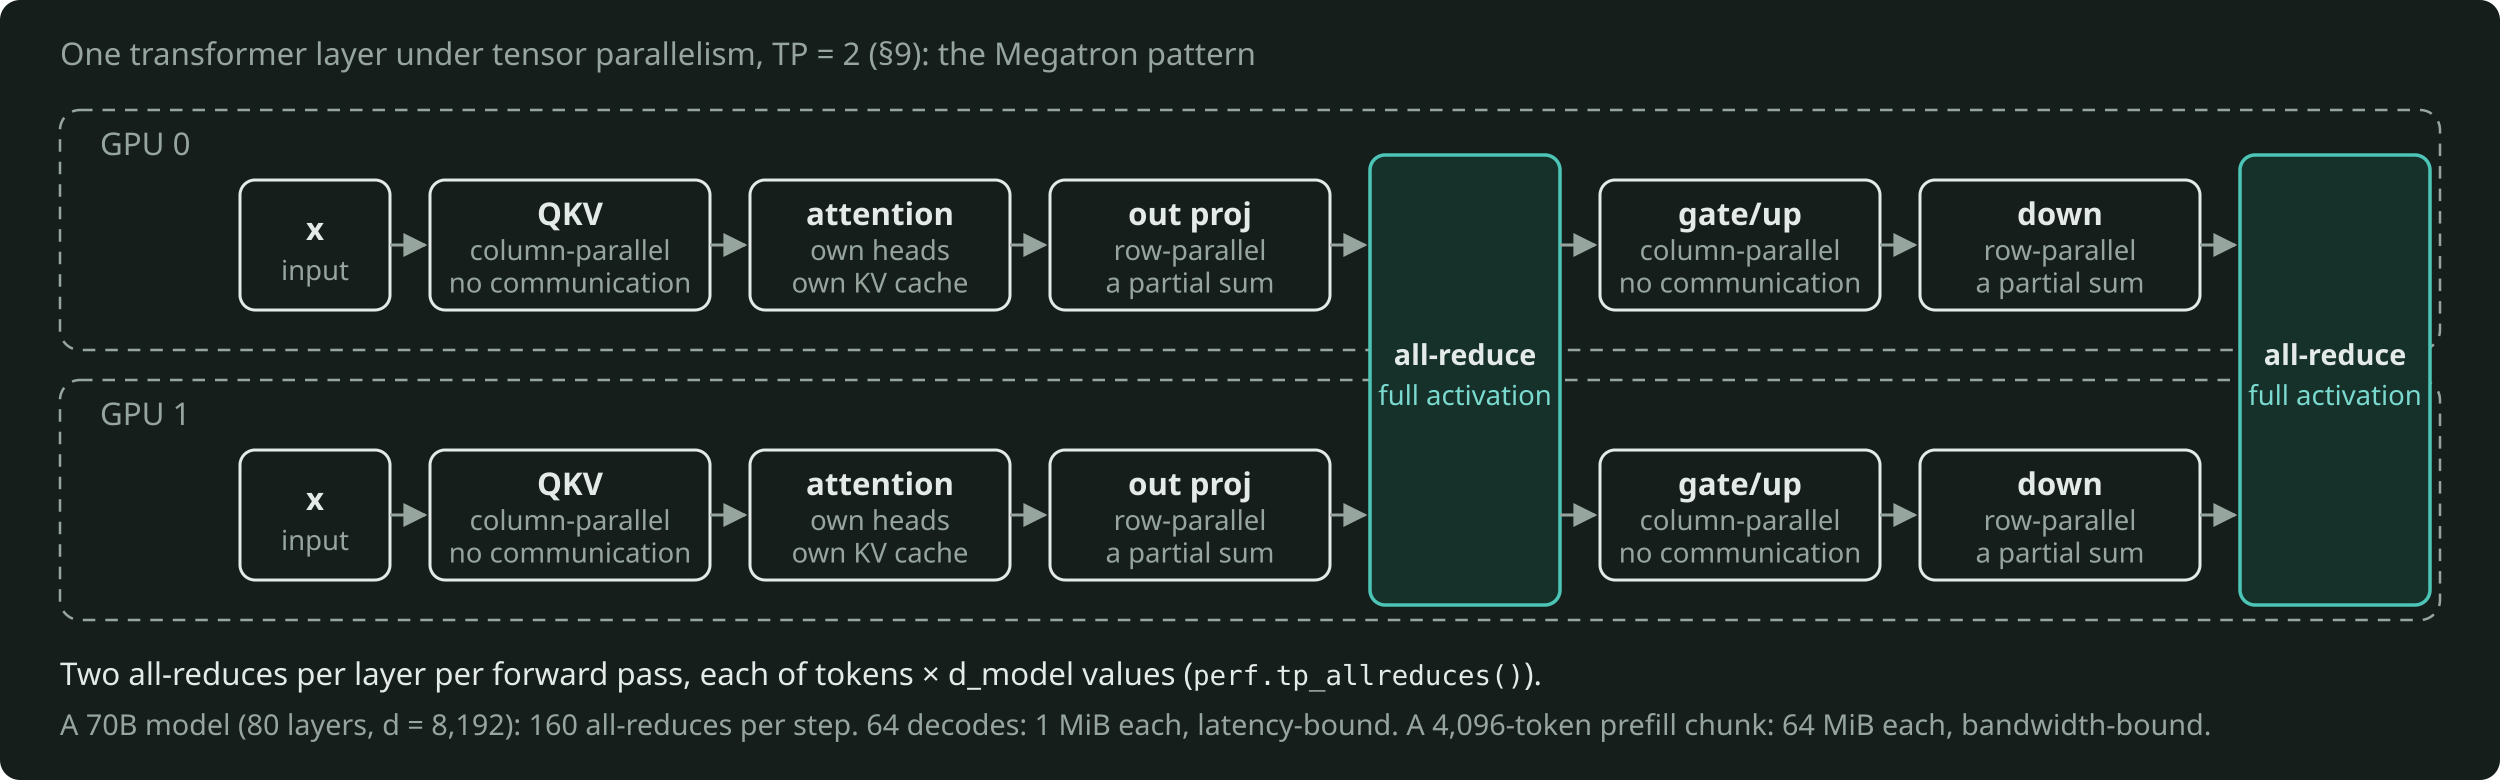
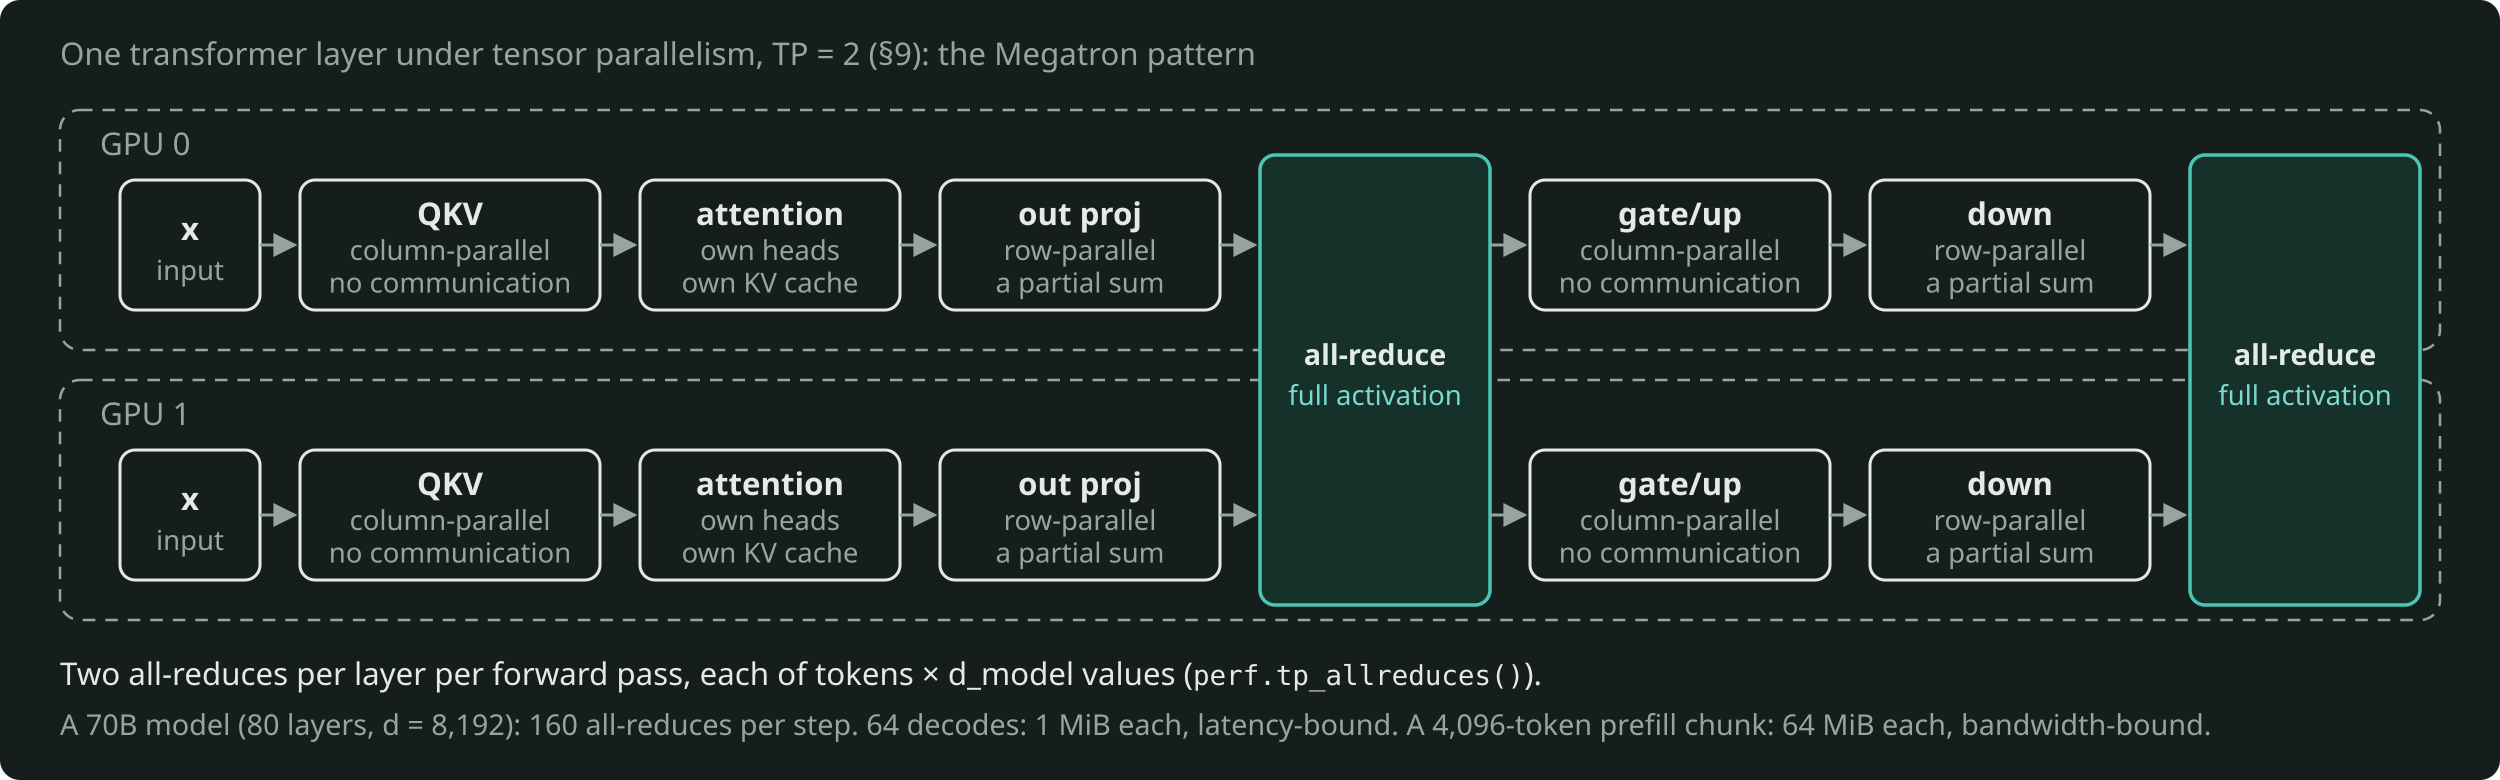
<svg xmlns="http://www.w3.org/2000/svg" width="1000" height="312" viewBox="0 0 1000 312" role="img" aria-label="One layer under tensor parallelism with TP = 2: column-parallel matmuls need no communication, row-parallel matmuls give partial sums, and two all-reduces restore the activation." style="color: #E4EAE7">
  <rect x="0" y="0" width="1000" height="312" rx="8" fill="#161E1C" />
  <defs>
    <marker id="arr" viewBox="0 0 10 10" refX="9" refY="5" markerWidth="8" markerHeight="8" orient="auto-start-reverse">
      <path d="M0 0 L10 5 L0 10 z" fill="#97A59F" />
    </marker>
    <marker id="arrA" viewBox="0 0 10 10" refX="9" refY="5" markerWidth="8" markerHeight="8" orient="auto-start-reverse">
      <path d="M0 0 L10 5 L0 10 z" fill="#4CC5B7" />
    </marker>
  </defs>
  <g font-family="Bricolage Grotesque, system-ui, sans-serif" font-size="12.5" fill="currentColor">
    <text x="24" y="26" fill="#97A59F">One transformer layer under tensor parallelism, TP = 2 (§9): the Megatron pattern</text>
    <rect x="24" y="44" width="952" height="96" rx="8" fill="none" stroke="#97A59F" stroke-width="1" stroke-dasharray="5 4" />
    <text x="40" y="62" fill="#97A59F">GPU 0</text>
    <rect x="24" y="152" width="952" height="96" rx="8" fill="none" stroke="#97A59F" stroke-width="1" stroke-dasharray="5 4" />
    <text x="40" y="170" fill="#97A59F">GPU 1</text>
    <g>
-       <rect x="96" y="72" width="60" height="52" rx="6" fill="none" stroke="currentColor" stroke-width="1.2" />
-       <text x="126" y="96" text-anchor="middle" font-weight="600">x</text>
-       <text x="126" y="112" text-anchor="middle" font-size="11" fill="#97A59F">input</text>
-       <rect x="172" y="72" width="112" height="52" rx="6" fill="none" stroke="currentColor" stroke-width="1.2" />
-       <text x="228" y="90" text-anchor="middle" font-weight="600">QKV</text>
-       <text x="228" y="104" text-anchor="middle" font-size="11" fill="#97A59F">column-parallel</text>
-       <text x="228" y="117" text-anchor="middle" font-size="11" fill="#97A59F">no communication</text>
-       <rect x="300" y="72" width="104" height="52" rx="6" fill="none" stroke="currentColor" stroke-width="1.2" />
-       <text x="352" y="90" text-anchor="middle" font-weight="600">attention</text>
-       <text x="352" y="104" text-anchor="middle" font-size="11" fill="#97A59F">own heads</text>
-       <text x="352" y="117" text-anchor="middle" font-size="11" fill="#97A59F">own KV cache</text>
-       <rect x="420" y="72" width="112" height="52" rx="6" fill="none" stroke="currentColor" stroke-width="1.2" />
-       <text x="476" y="90" text-anchor="middle" font-weight="600">out proj</text>
-       <text x="476" y="104" text-anchor="middle" font-size="11" fill="#97A59F">row-parallel</text>
-       <text x="476" y="117" text-anchor="middle" font-size="11" fill="#97A59F">a partial sum</text>
-       <rect x="640" y="72" width="112" height="52" rx="6" fill="none" stroke="currentColor" stroke-width="1.2" />
-       <text x="696" y="90" text-anchor="middle" font-weight="600">gate/up</text>
-       <text x="696" y="104" text-anchor="middle" font-size="11" fill="#97A59F">column-parallel</text>
-       <text x="696" y="117" text-anchor="middle" font-size="11" fill="#97A59F">no communication</text>
-       <rect x="768" y="72" width="112" height="52" rx="6" fill="none" stroke="currentColor" stroke-width="1.2" />
-       <text x="824" y="90" text-anchor="middle" font-weight="600">down</text>
-       <text x="824" y="104" text-anchor="middle" font-size="11" fill="#97A59F">row-parallel</text>
-       <text x="824" y="117" text-anchor="middle" font-size="11" fill="#97A59F">a partial sum</text>
+       <rect x="48" y="72" width="56" height="52" rx="6" fill="none" stroke="currentColor" stroke-width="1.2" />
+       <text x="76" y="96" text-anchor="middle" font-weight="600">x</text>
+       <text x="76" y="112" text-anchor="middle" font-size="11" fill="#97A59F">input</text>
+       <rect x="120" y="72" width="120" height="52" rx="6" fill="none" stroke="currentColor" stroke-width="1.2" />
+       <text x="180" y="90" text-anchor="middle" font-weight="600">QKV</text>
+       <text x="180" y="104" text-anchor="middle" font-size="11" fill="#97A59F">column-parallel</text>
+       <text x="180" y="117" text-anchor="middle" font-size="11" fill="#97A59F">no communication</text>
+       <rect x="256" y="72" width="104" height="52" rx="6" fill="none" stroke="currentColor" stroke-width="1.2" />
+       <text x="308" y="90" text-anchor="middle" font-weight="600">attention</text>
+       <text x="308" y="104" text-anchor="middle" font-size="11" fill="#97A59F">own heads</text>
+       <text x="308" y="117" text-anchor="middle" font-size="11" fill="#97A59F">own KV cache</text>
+       <rect x="376" y="72" width="112" height="52" rx="6" fill="none" stroke="currentColor" stroke-width="1.2" />
+       <text x="432" y="90" text-anchor="middle" font-weight="600">out proj</text>
+       <text x="432" y="104" text-anchor="middle" font-size="11" fill="#97A59F">row-parallel</text>
+       <text x="432" y="117" text-anchor="middle" font-size="11" fill="#97A59F">a partial sum</text>
+       <rect x="612" y="72" width="120" height="52" rx="6" fill="none" stroke="currentColor" stroke-width="1.2" />
+       <text x="672" y="90" text-anchor="middle" font-weight="600">gate/up</text>
+       <text x="672" y="104" text-anchor="middle" font-size="11" fill="#97A59F">column-parallel</text>
+       <text x="672" y="117" text-anchor="middle" font-size="11" fill="#97A59F">no communication</text>
+       <rect x="748" y="72" width="112" height="52" rx="6" fill="none" stroke="currentColor" stroke-width="1.2" />
+       <text x="804" y="90" text-anchor="middle" font-weight="600">down</text>
+       <text x="804" y="104" text-anchor="middle" font-size="11" fill="#97A59F">row-parallel</text>
+       <text x="804" y="117" text-anchor="middle" font-size="11" fill="#97A59F">a partial sum</text>
    </g>
    <g>
-       <rect x="96" y="180" width="60" height="52" rx="6" fill="none" stroke="currentColor" stroke-width="1.2" />
-       <text x="126" y="204" text-anchor="middle" font-weight="600">x</text>
-       <text x="126" y="220" text-anchor="middle" font-size="11" fill="#97A59F">input</text>
-       <rect x="172" y="180" width="112" height="52" rx="6" fill="none" stroke="currentColor" stroke-width="1.2" />
-       <text x="228" y="198" text-anchor="middle" font-weight="600">QKV</text>
-       <text x="228" y="212" text-anchor="middle" font-size="11" fill="#97A59F">column-parallel</text>
-       <text x="228" y="225" text-anchor="middle" font-size="11" fill="#97A59F">no communication</text>
-       <rect x="300" y="180" width="104" height="52" rx="6" fill="none" stroke="currentColor" stroke-width="1.2" />
-       <text x="352" y="198" text-anchor="middle" font-weight="600">attention</text>
-       <text x="352" y="212" text-anchor="middle" font-size="11" fill="#97A59F">own heads</text>
-       <text x="352" y="225" text-anchor="middle" font-size="11" fill="#97A59F">own KV cache</text>
-       <rect x="420" y="180" width="112" height="52" rx="6" fill="none" stroke="currentColor" stroke-width="1.2" />
-       <text x="476" y="198" text-anchor="middle" font-weight="600">out proj</text>
-       <text x="476" y="212" text-anchor="middle" font-size="11" fill="#97A59F">row-parallel</text>
-       <text x="476" y="225" text-anchor="middle" font-size="11" fill="#97A59F">a partial sum</text>
-       <rect x="640" y="180" width="112" height="52" rx="6" fill="none" stroke="currentColor" stroke-width="1.2" />
-       <text x="696" y="198" text-anchor="middle" font-weight="600">gate/up</text>
-       <text x="696" y="212" text-anchor="middle" font-size="11" fill="#97A59F">column-parallel</text>
-       <text x="696" y="225" text-anchor="middle" font-size="11" fill="#97A59F">no communication</text>
-       <rect x="768" y="180" width="112" height="52" rx="6" fill="none" stroke="currentColor" stroke-width="1.2" />
-       <text x="824" y="198" text-anchor="middle" font-weight="600">down</text>
-       <text x="824" y="212" text-anchor="middle" font-size="11" fill="#97A59F">row-parallel</text>
-       <text x="824" y="225" text-anchor="middle" font-size="11" fill="#97A59F">a partial sum</text>
+       <rect x="48" y="180" width="56" height="52" rx="6" fill="none" stroke="currentColor" stroke-width="1.2" />
+       <text x="76" y="204" text-anchor="middle" font-weight="600">x</text>
+       <text x="76" y="220" text-anchor="middle" font-size="11" fill="#97A59F">input</text>
+       <rect x="120" y="180" width="120" height="52" rx="6" fill="none" stroke="currentColor" stroke-width="1.2" />
+       <text x="180" y="198" text-anchor="middle" font-weight="600">QKV</text>
+       <text x="180" y="212" text-anchor="middle" font-size="11" fill="#97A59F">column-parallel</text>
+       <text x="180" y="225" text-anchor="middle" font-size="11" fill="#97A59F">no communication</text>
+       <rect x="256" y="180" width="104" height="52" rx="6" fill="none" stroke="currentColor" stroke-width="1.2" />
+       <text x="308" y="198" text-anchor="middle" font-weight="600">attention</text>
+       <text x="308" y="212" text-anchor="middle" font-size="11" fill="#97A59F">own heads</text>
+       <text x="308" y="225" text-anchor="middle" font-size="11" fill="#97A59F">own KV cache</text>
+       <rect x="376" y="180" width="112" height="52" rx="6" fill="none" stroke="currentColor" stroke-width="1.2" />
+       <text x="432" y="198" text-anchor="middle" font-weight="600">out proj</text>
+       <text x="432" y="212" text-anchor="middle" font-size="11" fill="#97A59F">row-parallel</text>
+       <text x="432" y="225" text-anchor="middle" font-size="11" fill="#97A59F">a partial sum</text>
+       <rect x="612" y="180" width="120" height="52" rx="6" fill="none" stroke="currentColor" stroke-width="1.2" />
+       <text x="672" y="198" text-anchor="middle" font-weight="600">gate/up</text>
+       <text x="672" y="212" text-anchor="middle" font-size="11" fill="#97A59F">column-parallel</text>
+       <text x="672" y="225" text-anchor="middle" font-size="11" fill="#97A59F">no communication</text>
+       <rect x="748" y="180" width="112" height="52" rx="6" fill="none" stroke="currentColor" stroke-width="1.2" />
+       <text x="804" y="198" text-anchor="middle" font-weight="600">down</text>
+       <text x="804" y="212" text-anchor="middle" font-size="11" fill="#97A59F">row-parallel</text>
+       <text x="804" y="225" text-anchor="middle" font-size="11" fill="#97A59F">a partial sum</text>
    </g>
-     <rect x="548" y="62" width="76" height="180" rx="6" fill="#16302A" stroke="#4CC5B7" stroke-width="1.4" />
-     <text x="586" y="146" text-anchor="middle" font-weight="600" font-size="11.5">all-reduce</text>
-     <text x="586" y="162" text-anchor="middle" font-size="11" fill="#7ADACF">full activation</text>
-     <rect x="896" y="62" width="76" height="180" rx="6" fill="#16302A" stroke="#4CC5B7" stroke-width="1.4" />
-     <text x="934" y="146" text-anchor="middle" font-weight="600" font-size="11.5">all-reduce</text>
-     <text x="934" y="162" text-anchor="middle" font-size="11" fill="#7ADACF">full activation</text>
+     <rect x="504" y="62" width="92" height="180" rx="6" fill="#16302A" stroke="#4CC5B7" stroke-width="1.4" />
+     <text x="550" y="146" text-anchor="middle" font-weight="600" font-size="11.5">all-reduce</text>
+     <text x="550" y="162" text-anchor="middle" font-size="11" fill="#7ADACF">full activation</text>
+     <rect x="876" y="62" width="92" height="180" rx="6" fill="#16302A" stroke="#4CC5B7" stroke-width="1.4" />
+     <text x="922" y="146" text-anchor="middle" font-weight="600" font-size="11.5">all-reduce</text>
+     <text x="922" y="162" text-anchor="middle" font-size="11" fill="#7ADACF">full activation</text>
    <g stroke="#97A59F" stroke-width="1.2" fill="none" marker-end="url(#arr)">
-       <path d="M156 98 L170 98" />
-       <path d="M284 98 L298 98" />
-       <path d="M404 98 L418 98" />
-       <path d="M532 98 L546 98" />
-       <path d="M624 98 L638 98" />
-       <path d="M752 98 L766 98" />
-       <path d="M880 98 L894 98" />
-       <path d="M156 206 L170 206" />
-       <path d="M284 206 L298 206" />
-       <path d="M404 206 L418 206" />
-       <path d="M532 206 L546 206" />
-       <path d="M624 206 L638 206" />
-       <path d="M752 206 L766 206" />
-       <path d="M880 206 L894 206" />
+       <path d="M104 98 L118 98" />
+       <path d="M240 98 L254 98" />
+       <path d="M360 98 L374 98" />
+       <path d="M488 98 L502 98" />
+       <path d="M596 98 L610 98" />
+       <path d="M732 98 L746 98" />
+       <path d="M860 98 L874 98" />
+       <path d="M104 206 L118 206" />
+       <path d="M240 206 L254 206" />
+       <path d="M360 206 L374 206" />
+       <path d="M488 206 L502 206" />
+       <path d="M596 206 L610 206" />
+       <path d="M732 206 L746 206" />
+       <path d="M860 206 L874 206" />
    </g>
    <text x="24" y="274">Two all-reduces per layer per forward pass, each of tokens × d_model values (<tspan font-family="JetBrains Mono, monospace" font-size="11">perf.tp_allreduces()</tspan>).</text>
    <text x="24" y="294" font-size="11.5" fill="#97A59F">A 70B model (80 layers, d = 8,192): 160 all-reduces per step. 64 decodes: 1 MiB each, latency-bound. A 4,096-token prefill chunk: 64 MiB each, bandwidth-bound.</text>
  </g>
</svg>
